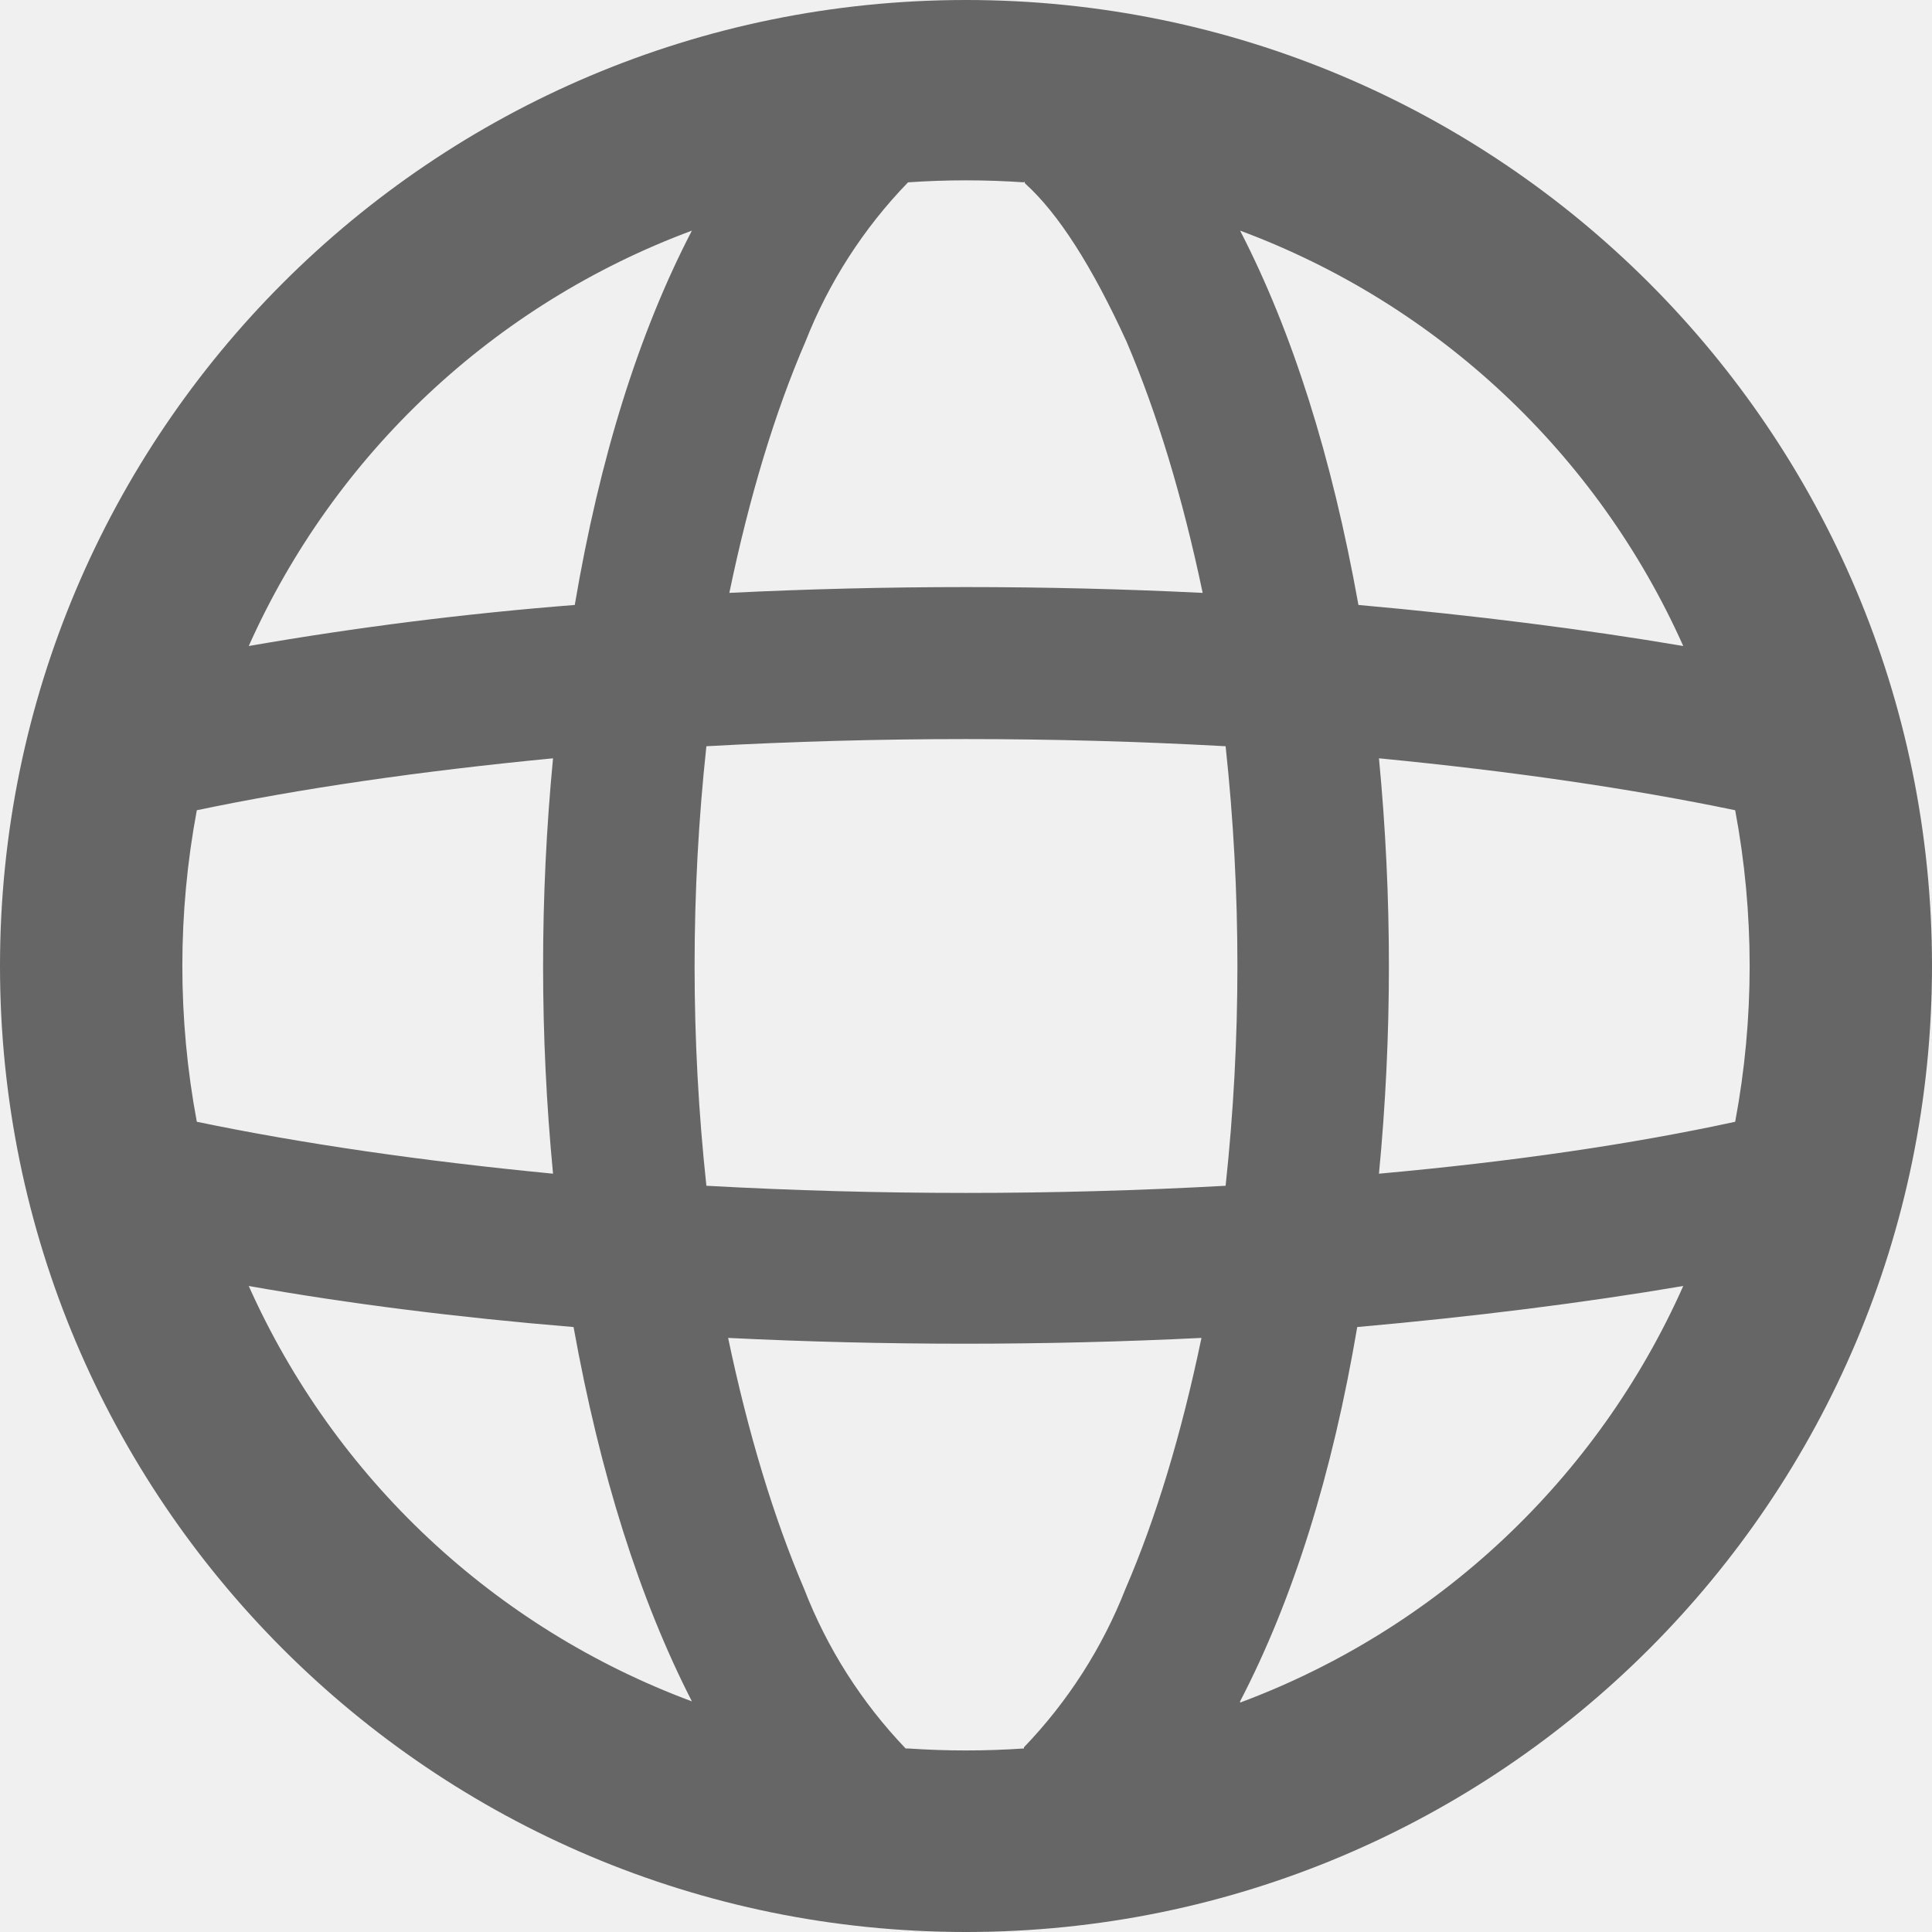
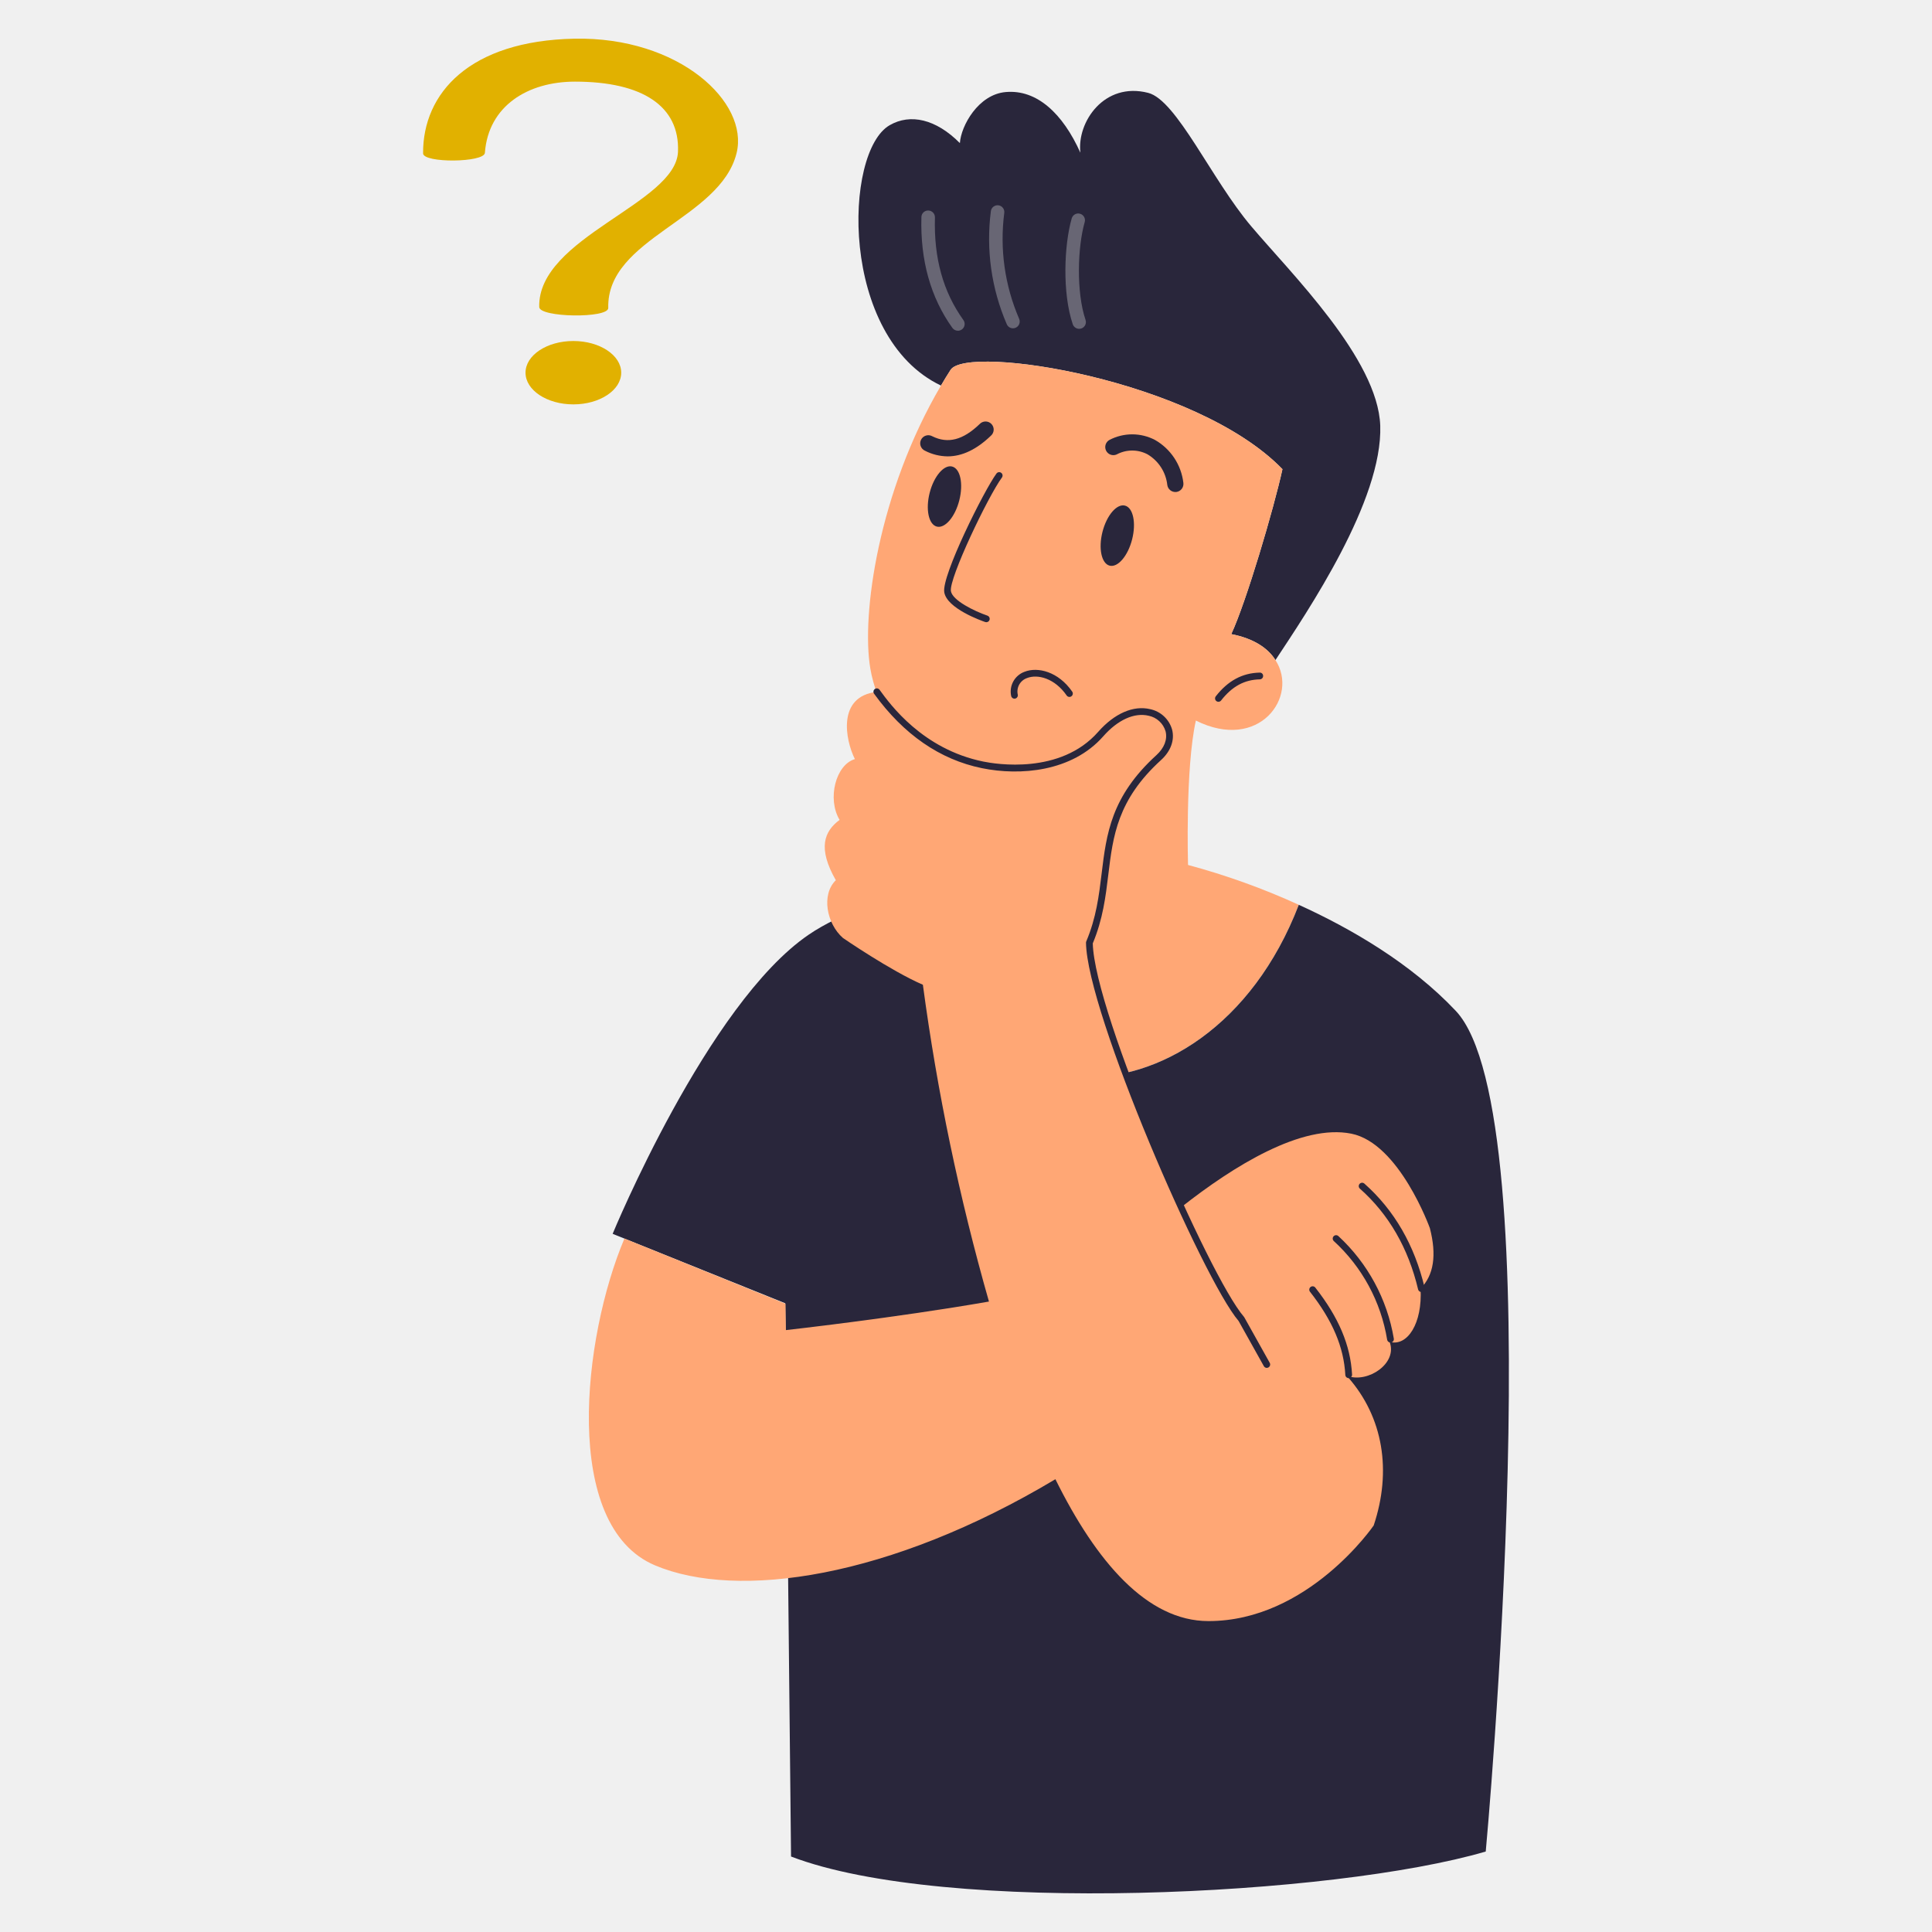
- <svg xmlns="http://www.w3.org/2000/svg" fill="none" viewBox="0 0 16 16">
-   <g clip-path="url(#a)">
-     <path fill-rule="evenodd" clip-rule="evenodd" d="M10.27 14.1a6.5 6.5 0 0 0 3.67-3.45q-1.24.21-2.7.34-.31 1.83-.97 3.1M8 16A8 8 0 1 0 8 0a8 8 0 0 0 0 16m.48-1.52a7 7 0 0 1-.96 0H7.5a4 4 0 0 1-.84-1.32q-.38-.89-.63-2.08a40 40 0 0 0 3.92 0q-.25 1.2-.63 2.08a4 4 0 0 1-.84 1.31zm2.94-4.76q1.66-.15 2.95-.43a7 7 0 0 0 0-2.58q-1.3-.27-2.95-.43a18 18 0 0 1 0 3.44m-1.27-3.54a17 17 0 0 1 0 3.64 39 39 0 0 1-4.3 0 17 17 0 0 1 0-3.64 39 39 0 0 1 4.3 0m1.1-1.17q1.45.13 2.69.34a6.5 6.5 0 0 0-3.67-3.44q.65 1.26.98 3.1M8.48 1.5l.01.02q.41.37.84 1.31.38.89.63 2.08a40 40 0 0 0-3.92 0q.25-1.2.63-2.08a4 4 0 0 1 .85-1.32 7 7 0 0 1 .96 0m-2.75.4a6.5 6.5 0 0 0-3.67 3.44 29 29 0 0 1 2.7-.34q.31-1.83.97-3.1M4.58 6.28q-1.66.16-2.95.43a7 7 0 0 0 0 2.58q1.3.27 2.95.43a18 18 0 0 1 0-3.44m.17 4.71q-1.45-.12-2.69-.34a6.5 6.5 0 0 0 3.67 3.44q-.65-1.27-.98-3.1" fill="#666" />
-   </g>
-   <defs>
-     <clipPath id="a">
-       <path fill="#fff" d="M0 0h16v16H0z" />
-     </clipPath>
-   </defs>
+ <svg xmlns="http://www.w3.org/2000/svg" width="800px" height="800px" viewBox="0 0 500 500" fill="none">
+   <path fill-rule="evenodd" clip-rule="evenodd" d="M109.494 39.686C109.418 24.086 121.533 10.55 148.651 10.012C175.769 9.474 193.87 26.461 190.629 39.612C186.402 56.772 156.939 61.591 157.418 79.694C157.491 82.447 139.552 82.194 139.552 79.444C139.139 61.412 174.923 52.699 175.464 39.275C175.937 27.506 166.324 21.126 148.798 21.126C136.622 21.126 126.387 27.399 125.49 39.542C125.337 42.109 109.507 42.253 109.49 39.683L109.494 39.686Z" fill="#E1B100" />
+   <path fill-rule="evenodd" clip-rule="evenodd" d="M148.385 88.252C155.219 88.252 160.768 91.926 160.768 96.452C160.768 100.978 155.219 104.652 148.385 104.652C141.551 104.652 136.005 100.978 136.005 96.452C136.005 91.926 141.553 88.252 148.385 88.252Z" fill="#E1B100" />
+   <path d="M357.206 110.133C357.87 129.533 338.399 158.233 330.114 170.784L330.079 170.819C328.156 167.743 324.451 165.226 318.648 164.107C322.528 155.822 329.694 131.492 331.897 121.424C309.419 98.212 250.271 89.018 246.006 95.73C245.132 97.058 244.328 98.422 243.524 99.785C217.201 87.235 218.284 39.204 230.275 32.385C235.589 29.344 242.195 30.777 248.418 37.034C248.698 32.595 253.172 24.415 260.304 23.82C268.344 23.12 275.021 29.344 279.604 39.52C278.66 31.62 285.757 21.098 297.153 24.034C304.529 25.922 313.583 46.512 323.825 58.572C334.1 70.735 356.577 92.864 357.206 110.133Z" fill="#29263B" />
+   <path d="M279.285 85.1C278.92 85.1 278.564 84.985 278.267 84.772C277.97 84.559 277.747 84.259 277.63 83.913C274.902 75.882 275.367 63.435 277.361 56.513C277.425 56.292 277.531 56.086 277.674 55.907C277.817 55.727 277.994 55.578 278.195 55.467C278.396 55.356 278.617 55.285 278.845 55.26C279.073 55.234 279.304 55.253 279.525 55.317C279.746 55.38 279.952 55.487 280.131 55.63C280.311 55.773 280.46 55.95 280.571 56.151C280.682 56.352 280.753 56.573 280.778 56.801C280.804 57.029 280.785 57.26 280.721 57.481C278.864 63.927 278.51 75.636 280.94 82.793C281.029 83.056 281.054 83.337 281.013 83.611C280.973 83.886 280.867 84.147 280.705 84.373C280.543 84.599 280.33 84.783 280.083 84.91C279.836 85.037 279.563 85.104 279.285 85.104V85.1Z" fill="#686674" />
+   <path d="M262.157 84.964C261.814 84.964 261.479 84.863 261.193 84.674C260.906 84.485 260.682 84.216 260.548 83.9C256.569 74.686 255.149 64.57 256.44 54.617C256.506 54.158 256.752 53.744 257.124 53.467C257.495 53.189 257.962 53.07 258.421 53.136C258.879 53.203 259.293 53.449 259.571 53.82C259.849 54.191 259.967 54.658 259.901 55.117C258.699 64.438 260.034 73.91 263.765 82.535C263.878 82.801 263.923 83.091 263.897 83.378C263.871 83.666 263.774 83.942 263.614 84.183C263.455 84.424 263.239 84.622 262.984 84.759C262.73 84.896 262.446 84.968 262.157 84.968V84.964Z" fill="#686674" />
+   <path d="M247.9 85.593C247.622 85.593 247.348 85.527 247.1 85.4C246.853 85.273 246.639 85.089 246.477 84.863C240.841 77.002 238.144 67.352 238.46 56.179C238.463 55.948 238.512 55.72 238.605 55.508C238.698 55.297 238.832 55.106 239 54.948C239.168 54.789 239.366 54.666 239.582 54.585C239.799 54.505 240.029 54.469 240.26 54.479C240.49 54.485 240.717 54.536 240.927 54.63C241.137 54.724 241.326 54.858 241.484 55.026C241.642 55.193 241.766 55.39 241.847 55.605C241.929 55.82 241.967 56.049 241.96 56.279C241.66 66.817 244.071 75.502 249.324 82.828C249.511 83.089 249.622 83.397 249.646 83.717C249.67 84.037 249.605 84.358 249.458 84.644C249.312 84.93 249.09 85.169 248.816 85.337C248.542 85.505 248.227 85.594 247.906 85.595L247.9 85.593Z" fill="#686674" />
+   <path d="M243.524 99.785C227.339 127.297 222.864 159.143 225.241 173.021C228.422 191.654 245.618 203.311 262.156 203.311C262.471 210.967 261.877 223.605 261.877 223.605C261.877 223.605 253.102 225.388 242.3 228.464C238.84 292.332 312.076 296.736 336.127 234.164C326.874 229.938 317.286 226.488 307.461 223.852C307.461 223.852 306.727 198.892 309.489 186.482C325.849 194.662 336.231 180.26 330.079 170.821C328.156 167.745 324.451 165.228 318.648 164.109C322.528 155.824 329.694 131.494 331.897 121.426C309.419 98.214 250.271 89.02 246.006 95.732C245.132 97.058 244.328 98.422 243.524 99.785Z" fill="#FFA775" />
+   <path d="M315.326 181.621C315.162 181.621 315.002 181.575 314.863 181.488C314.724 181.401 314.612 181.277 314.541 181.13C314.469 180.983 314.44 180.818 314.458 180.655C314.475 180.492 314.538 180.338 314.639 180.209C317.787 176.178 321.505 174.169 326.004 174.07C326.12 174.063 326.236 174.08 326.345 174.119C326.454 174.159 326.553 174.221 326.637 174.302C326.721 174.382 326.788 174.478 326.832 174.586C326.877 174.693 326.899 174.808 326.897 174.924C326.9 175.039 326.88 175.153 326.838 175.26C326.797 175.367 326.734 175.465 326.655 175.548C326.576 175.63 326.481 175.697 326.376 175.743C326.271 175.789 326.158 175.815 326.043 175.817C322.043 175.906 318.86 177.643 316.016 181.285C315.934 181.39 315.83 181.475 315.71 181.533C315.59 181.591 315.459 181.621 315.326 181.621Z" fill="#29263B" />
+   <path d="M245.249 118.107C243.217 118.087 241.217 117.592 239.41 116.661C239.149 116.548 238.913 116.382 238.718 116.175C238.522 115.968 238.371 115.723 238.273 115.455C238.175 115.188 238.133 114.903 238.149 114.619C238.165 114.334 238.238 114.056 238.365 113.801C238.491 113.546 238.669 113.319 238.886 113.134C239.103 112.95 239.355 112.811 239.627 112.728C239.9 112.644 240.186 112.616 240.469 112.646C240.753 112.677 241.027 112.764 241.275 112.904C245.313 114.904 249.21 113.904 253.536 109.74C253.731 109.532 253.966 109.367 254.227 109.253C254.488 109.139 254.769 109.08 255.054 109.078C255.339 109.076 255.621 109.133 255.883 109.243C256.145 109.354 256.382 109.517 256.58 109.722C256.777 109.927 256.931 110.17 257.031 110.437C257.132 110.703 257.177 110.987 257.164 111.272C257.152 111.556 257.081 111.835 256.957 112.091C256.834 112.348 256.659 112.576 256.444 112.763C252.746 116.322 249 118.107 245.249 118.107Z" fill="#29263B" />
+   <path d="M304.173 127.332C303.669 127.331 303.182 127.148 302.801 126.818C302.42 126.487 302.171 126.031 302.099 125.532C301.921 123.892 301.361 122.317 300.465 120.932C299.569 119.548 298.361 118.392 296.938 117.558C295.706 116.918 294.335 116.589 292.947 116.6C291.558 116.611 290.193 116.962 288.971 117.621C288.473 117.837 287.912 117.852 287.403 117.663C286.895 117.474 286.479 117.095 286.244 116.607C286.008 116.118 285.971 115.557 286.139 115.042C286.308 114.526 286.669 114.096 287.148 113.841C288.966 112.896 290.985 112.404 293.034 112.407C295.083 112.41 297.1 112.908 298.915 113.859C300.92 115.004 302.629 116.604 303.903 118.529C305.178 120.455 305.982 122.653 306.253 124.946C306.33 125.497 306.186 126.056 305.851 126.5C305.517 126.945 305.02 127.239 304.469 127.317C304.371 127.328 304.272 127.333 304.173 127.332Z" fill="#29263B" />
+   <path d="M262.54 180.817C262.332 180.817 262.132 180.743 261.974 180.608C261.816 180.473 261.711 180.287 261.678 180.082C261.415 178.809 261.615 177.483 262.243 176.344C262.872 175.206 263.886 174.329 265.104 173.873C268.547 172.489 273.904 173.806 277.488 178.992C277.62 179.183 277.67 179.418 277.628 179.646C277.587 179.874 277.456 180.076 277.265 180.208C277.074 180.34 276.839 180.39 276.611 180.348C276.383 180.307 276.181 180.176 276.049 179.985C272.99 175.552 268.549 174.373 265.754 175.495C264.902 175.8 264.192 176.407 263.758 177.202C263.325 177.997 263.199 178.923 263.404 179.804C263.44 180.033 263.384 180.266 263.248 180.453C263.113 180.641 262.908 180.767 262.68 180.804C262.634 180.812 262.587 180.816 262.54 180.817Z" fill="#29263B" />
+   <path d="M255.27 161.031C255.173 161.031 255.077 161.015 254.986 160.984C253.974 160.637 245.069 157.478 244.374 153.273C243.659 148.944 254.729 126.837 257.887 122.549C258.024 122.362 258.23 122.238 258.459 122.203C258.689 122.168 258.922 122.226 259.109 122.363C259.296 122.5 259.42 122.706 259.455 122.936C259.49 123.165 259.432 123.398 259.295 123.585C255.716 128.445 245.556 149.699 246.095 152.985C246.495 155.385 252.103 158.147 255.549 159.327C255.744 159.395 255.909 159.529 256.015 159.706C256.12 159.884 256.159 160.093 256.125 160.297C256.092 160.5 255.987 160.685 255.829 160.819C255.672 160.953 255.472 161.026 255.266 161.027L255.27 161.031Z" fill="#29263B" />
+   <path d="M384.508 479.173C345.32 490.673 244.538 495.743 204.721 480.466L203.221 337.287L158.552 319.313C158.552 319.313 183.085 259.751 209.303 241.888C217.413 236.33 230.977 231.68 242.303 228.464C238.843 292.332 312.079 296.736 336.13 234.164C349.518 240.247 365.074 249.231 376.75 261.606C402.231 288.591 384.508 479.173 384.508 479.173Z" fill="#29263B" />
+   <path fill-rule="evenodd" clip-rule="evenodd" d="M291.14 130.849C293.255 131.387 294.083 135.309 292.989 139.599C291.895 143.889 289.289 146.929 287.175 146.391C285.061 145.853 284.228 141.93 285.323 137.641C286.418 133.352 289.023 130.31 291.14 130.849Z" fill="#29263B" />
+   <path fill-rule="evenodd" clip-rule="evenodd" d="M246.411 120.739C248.53 121.281 249.358 125.199 248.264 129.489C247.17 133.779 244.564 136.823 242.447 136.281C240.33 135.739 239.504 131.82 240.598 127.535C241.692 123.25 244.298 120.2 246.411 120.735V120.739Z" fill="#29263B" />
+   <path fill-rule="evenodd" clip-rule="evenodd" d="M370.056 317.865C370.056 317.865 362.163 295.865 349.708 293.391C336.888 290.84 319.345 301.677 305.708 312.422C294.475 287.976 282.072 255.738 281.933 243.975C289.204 226.832 281.796 212.52 299.883 196.062C308.259 188.441 296.171 177.139 284.859 189.99C276.266 199.753 262.059 199.547 254.271 197.946C238.753 194.765 230.171 183.512 226.934 179.052C216.559 180.198 218.771 191.531 221.243 196.457C216.286 197.901 214.021 206.738 217.286 212.188C213.318 215.135 211.542 219.442 216.31 227.8C212.479 231.555 213.94 239.049 218.142 242.737C218.142 242.737 230.465 251.229 238.842 254.854C242.55 282.561 248.265 309.963 255.942 336.842C231.742 341.062 203.392 344.23 203.392 344.23L203.28 337.41L161.6 320.539C150.8 346.051 145.253 394.897 169.527 405.119C190.909 414.119 230.227 408.474 273.136 382.819C283.726 404.213 296.862 419.519 312.724 419.535C338.568 419.566 355.509 394.789 355.509 394.789C360.221 380.705 358.009 366.789 348.84 356.401C348.818 356.306 348.809 356.201 348.779 356.115C354.047 357.978 361.759 352.815 359.63 347.274C364.23 348.561 368.16 342.488 367.639 333.474C371.05 330.056 371.856 324.853 370.056 317.865Z" fill="#FFA775" />
+   <path d="M349.039 356.657C348.815 356.657 348.6 356.571 348.438 356.417C348.276 356.263 348.179 356.053 348.167 355.83C347.777 348.605 344.867 341.758 339.008 334.281C338.873 334.098 338.815 333.87 338.846 333.645C338.877 333.42 338.994 333.215 339.173 333.075C339.351 332.935 339.578 332.87 339.804 332.894C340.03 332.918 340.237 333.029 340.383 333.203C346.475 340.976 349.502 348.136 349.913 355.736C349.925 355.967 349.845 356.194 349.69 356.367C349.535 356.539 349.318 356.643 349.087 356.656L349.039 356.657Z" fill="#29263B" />
+   <path d="M359.854 347.449C359.648 347.449 359.449 347.376 359.292 347.243C359.135 347.11 359.029 346.927 358.994 346.724C357.39 336.898 352.523 327.898 345.179 321.175C345.01 321.016 344.912 320.796 344.905 320.564C344.898 320.333 344.984 320.108 345.143 319.939C345.302 319.77 345.522 319.672 345.754 319.665C345.985 319.658 346.21 319.744 346.379 319.903C353.964 326.913 359.008 336.242 360.718 346.427C360.757 346.655 360.704 346.89 360.57 347.08C360.437 347.269 360.233 347.397 360.005 347.437C359.955 347.445 359.905 347.449 359.854 347.449Z" fill="#29263B" />
+   <path d="M367.854 334.372C367.657 334.372 367.466 334.305 367.312 334.183C367.158 334.061 367.049 333.891 367.004 333.699C364.469 323.008 359.399 314.232 351.936 307.619C351.85 307.543 351.78 307.451 351.73 307.348C351.68 307.245 351.65 307.133 351.643 307.018C351.629 306.787 351.707 306.559 351.861 306.386C352.015 306.213 352.231 306.107 352.462 306.093C352.693 306.079 352.921 306.157 353.094 306.311C360.833 313.168 366.085 322.247 368.705 333.297C368.758 333.523 368.719 333.76 368.598 333.957C368.476 334.154 368.281 334.295 368.056 334.349C367.99 334.364 367.922 334.372 367.854 334.372Z" fill="#29263B" />
+   <path d="M327.846 354.006C327.69 354.006 327.537 353.965 327.403 353.886C327.269 353.808 327.158 353.695 327.082 353.559L320.557 341.881C311.294 331.06 281.271 261.939 281.057 243.981C281.056 243.86 281.079 243.741 281.126 243.63C283.712 237.53 284.416 231.73 285.097 226.112C286.343 215.834 287.52 206.126 299.297 195.412C301.321 193.569 302.178 191.325 301.646 189.253C301.35 188.248 300.786 187.343 300.015 186.635C299.243 185.926 298.293 185.441 297.267 185.232C293.567 184.348 289.279 186.288 285.516 190.563C277.443 199.736 263.992 200.833 254.096 198.798C243.247 196.575 233.871 190.098 226.228 179.561C226.156 179.468 226.103 179.362 226.073 179.249C226.043 179.136 226.036 179.018 226.052 178.901C226.069 178.785 226.109 178.674 226.169 178.573C226.23 178.473 226.31 178.386 226.405 178.317C226.499 178.248 226.607 178.199 226.721 178.173C226.836 178.146 226.954 178.143 227.069 178.164C227.185 178.184 227.295 178.227 227.394 178.291C227.492 178.355 227.576 178.438 227.642 178.535C230.393 182.328 238.763 193.871 254.447 197.086C257.7 197.755 274.422 200.524 284.203 189.409C288.409 184.63 293.322 182.488 297.674 183.533C299.01 183.815 300.243 184.456 301.241 185.388C302.239 186.319 302.964 187.505 303.338 188.818C304.038 191.538 302.993 194.412 300.473 196.704C289.179 206.981 288.04 216.376 286.835 226.322C286.146 232.006 285.435 237.88 282.811 244.141C283.218 262.194 312.875 330.356 321.939 340.8C321.977 340.845 322.01 340.894 322.039 340.946L328.607 352.701C328.681 352.834 328.719 352.984 328.718 353.136C328.716 353.288 328.675 353.437 328.598 353.569C328.521 353.7 328.411 353.809 328.28 353.885C328.148 353.96 327.998 354.001 327.846 354.001V354.006Z" fill="#29263B" />
</svg>
